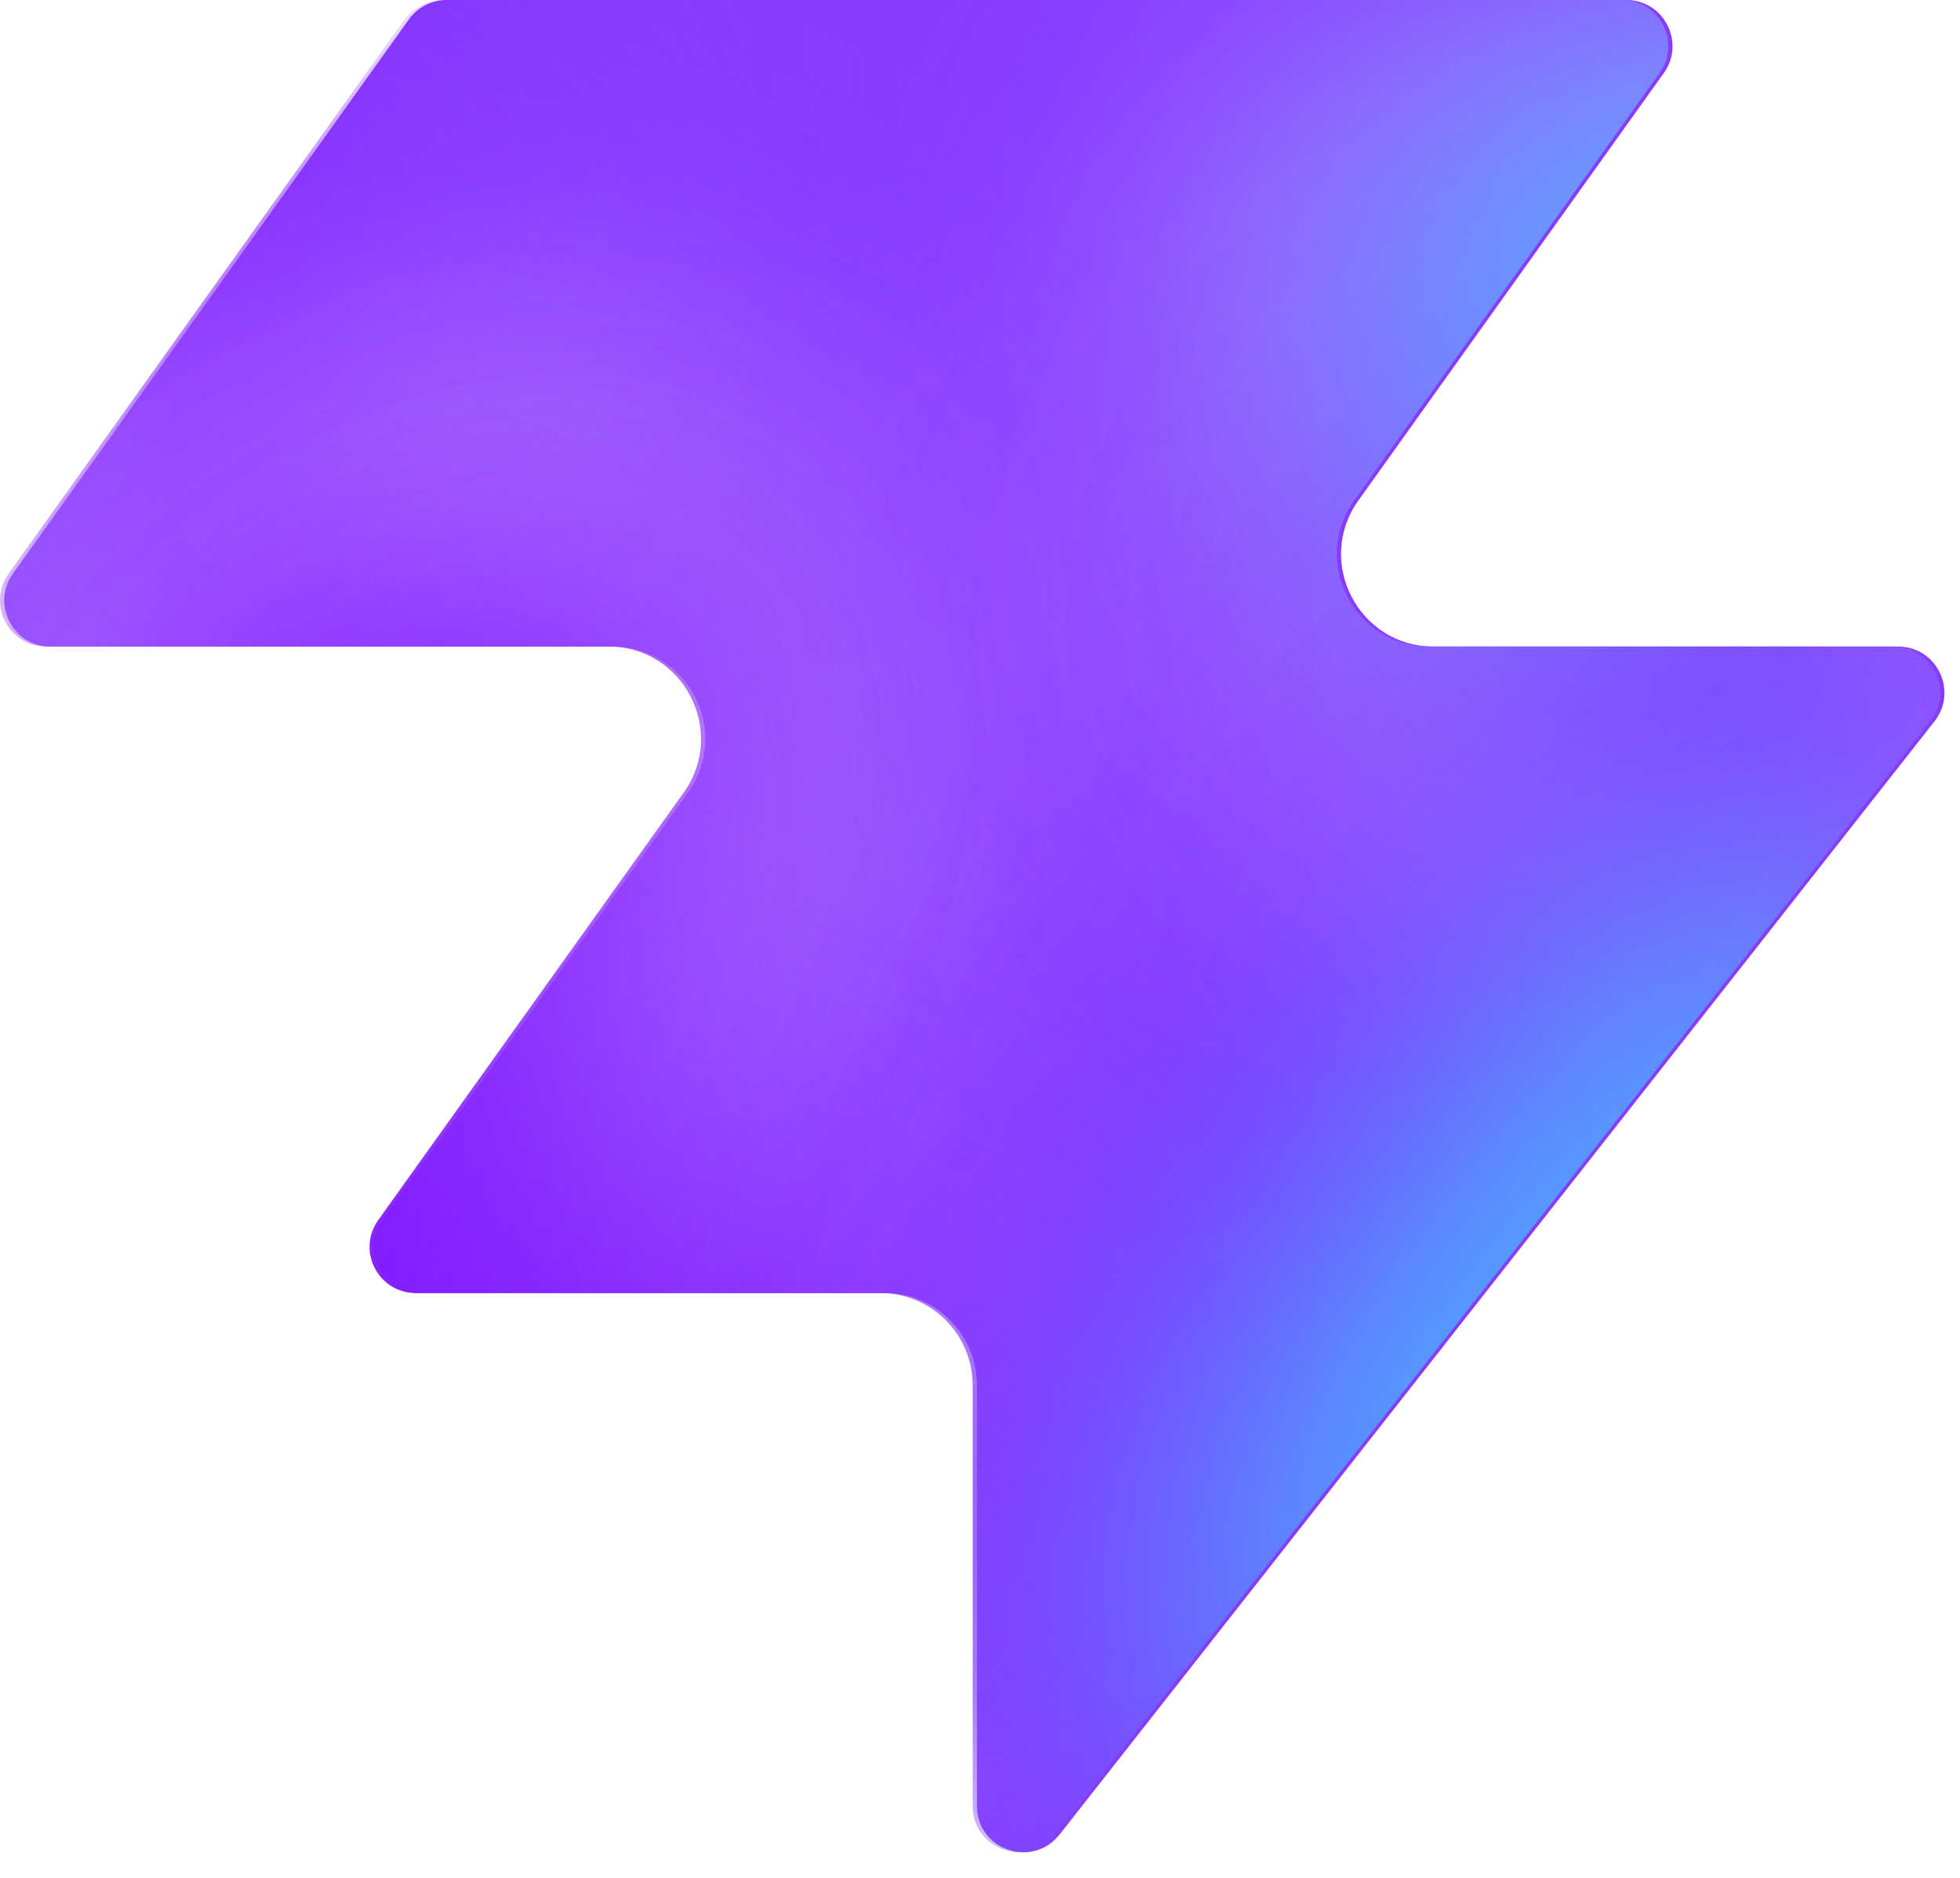
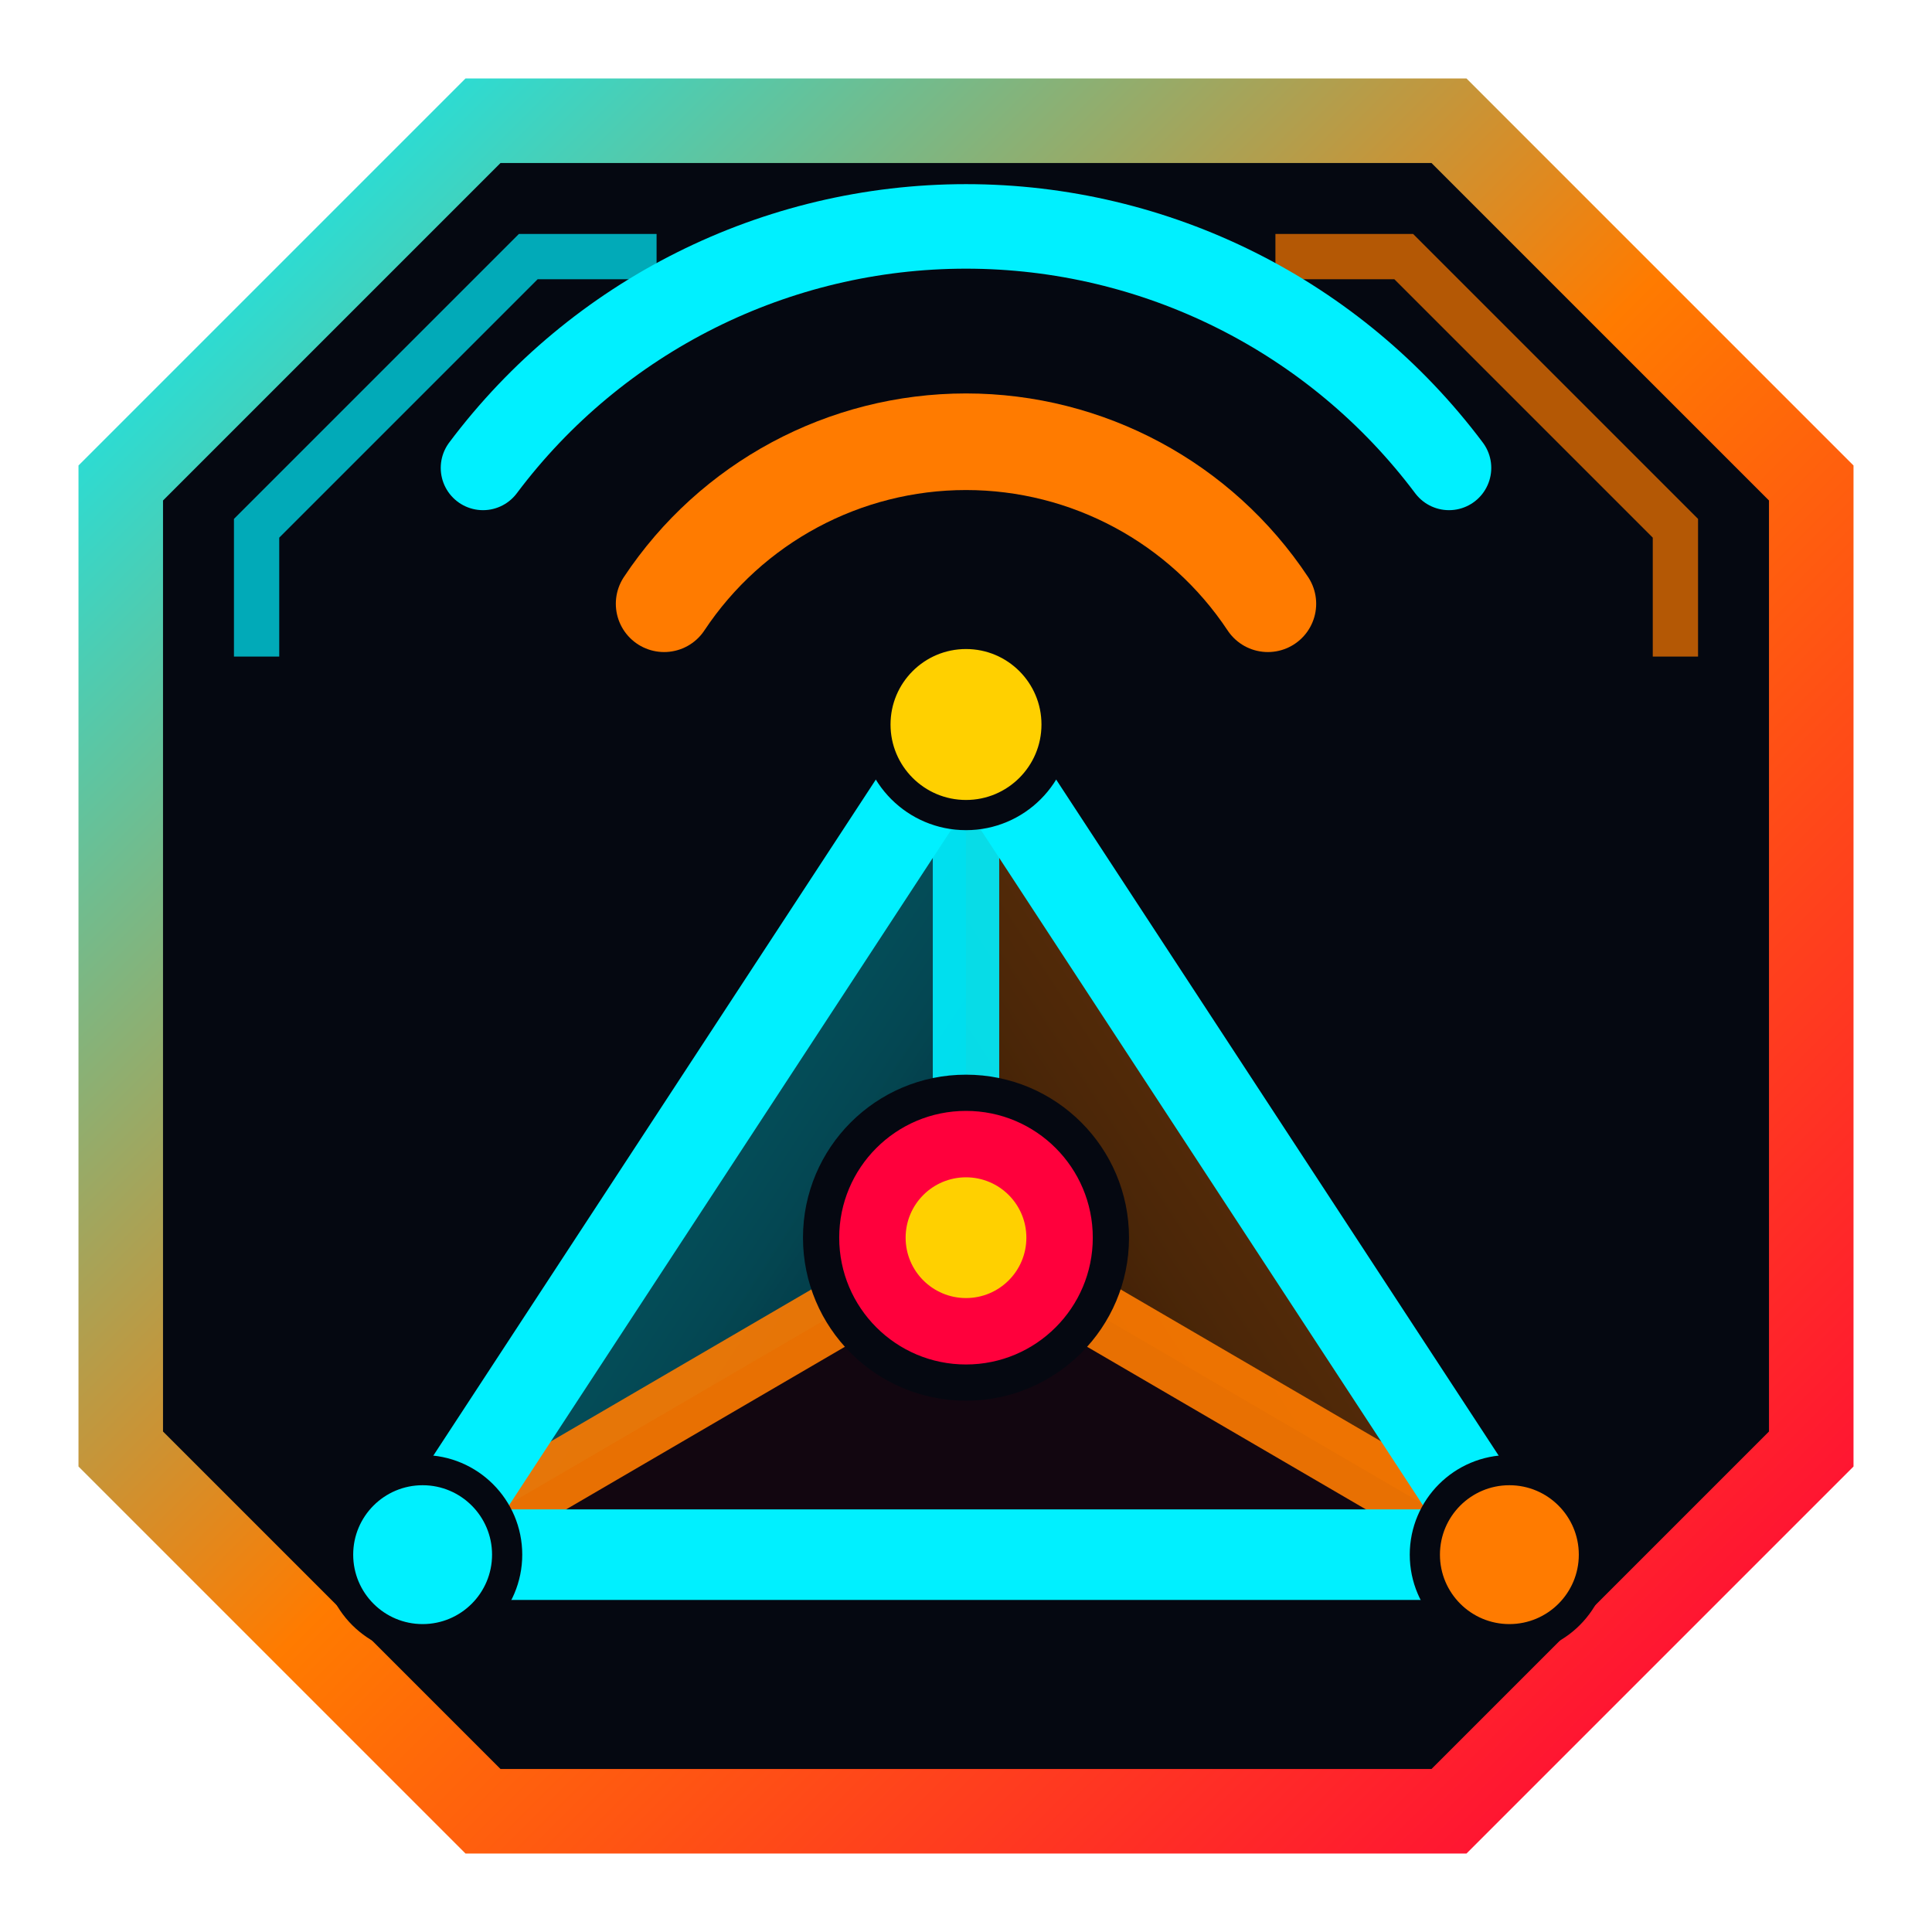
- <svg xmlns="http://www.w3.org/2000/svg" width="48" height="46" fill="none" viewBox="0 0 48 46">
-   <path fill="#863bff" d="M25.946 44.938c-.664.845-2.021.375-2.021-.698V33.937a2.26 2.26 0 0 0-2.262-2.262H10.287c-.92 0-1.456-1.04-.92-1.788l7.48-10.471c1.07-1.497 0-3.578-1.842-3.578H1.237c-.92 0-1.456-1.04-.92-1.788L10.013.474c.214-.297.556-.474.92-.474h28.894c.92 0 1.456 1.04.92 1.788l-7.48 10.471c-1.07 1.498 0 3.579 1.842 3.579h11.377c.943 0 1.473 1.088.89 1.83L25.947 44.94z" style="fill:#863bff;fill:color(display-p3 .525 .23 1);fill-opacity:1" />
-   <mask id="a" width="48" height="46" x="0" y="0" maskUnits="userSpaceOnUse" style="mask-type:alpha">
-     <path fill="#000" d="M25.842 44.938c-.664.844-2.021.375-2.021-.698V33.937a2.26 2.26 0 0 0-2.262-2.262H10.183c-.92 0-1.456-1.04-.92-1.788l7.48-10.471c1.07-1.498 0-3.579-1.842-3.579H1.133c-.92 0-1.456-1.04-.92-1.787L9.91.473c.214-.297.556-.474.92-.474h28.894c.92 0 1.456 1.04.92 1.788l-7.48 10.471c-1.07 1.498 0 3.578 1.842 3.578h11.377c.943 0 1.473 1.088.89 1.832L25.843 44.94z" style="fill:#000;fill-opacity:1" />
-   </mask>
-   <g mask="url(#a)">
-     <g filter="url(#b)">
-       <ellipse cx="5.508" cy="14.704" fill="#ede6ff" rx="5.508" ry="14.704" style="fill:#ede6ff;fill:color(display-p3 .927 .903 1);fill-opacity:1" transform="matrix(.00324 1 1 -.00324 -4.47 31.516)" />
-     </g>
-     <g filter="url(#c)">
-       <ellipse cx="10.399" cy="29.851" fill="#ede6ff" rx="10.399" ry="29.851" style="fill:#ede6ff;fill:color(display-p3 .927 .903 1);fill-opacity:1" transform="matrix(.00324 1 1 -.00324 -39.328 7.883)" />
-     </g>
-     <g filter="url(#d)">
-       <ellipse cx="5.508" cy="30.487" fill="#7e14ff" rx="5.508" ry="30.487" style="fill:#7e14ff;fill:color(display-p3 .492 .077 1);fill-opacity:1" transform="rotate(89.814 -25.913 -14.639)scale(1 -1)" />
-     </g>
-     <g filter="url(#e)">
-       <ellipse cx="5.508" cy="30.599" fill="#7e14ff" rx="5.508" ry="30.599" style="fill:#7e14ff;fill:color(display-p3 .492 .077 1);fill-opacity:1" transform="rotate(89.814 -32.644 -3.334)scale(1 -1)" />
-     </g>
-     <g filter="url(#f)">
-       <ellipse cx="5.508" cy="30.599" fill="#7e14ff" rx="5.508" ry="30.599" style="fill:#7e14ff;fill:color(display-p3 .492 .077 1);fill-opacity:1" transform="matrix(.00324 1 1 -.00324 -34.34 30.47)" />
-     </g>
-     <g filter="url(#g)">
-       <ellipse cx="14.072" cy="22.078" fill="#ede6ff" rx="14.072" ry="22.078" style="fill:#ede6ff;fill:color(display-p3 .927 .903 1);fill-opacity:1" transform="rotate(93.35 24.506 48.493)scale(-1 1)" />
-     </g>
-     <g filter="url(#h)">
-       <ellipse cx="3.47" cy="21.501" fill="#7e14ff" rx="3.47" ry="21.501" style="fill:#7e14ff;fill:color(display-p3 .492 .077 1);fill-opacity:1" transform="rotate(89.009 28.708 47.59)scale(-1 1)" />
-     </g>
-     <g filter="url(#i)">
-       <ellipse cx="3.47" cy="21.501" fill="#7e14ff" rx="3.47" ry="21.501" style="fill:#7e14ff;fill:color(display-p3 .492 .077 1);fill-opacity:1" transform="rotate(89.009 28.708 47.59)scale(-1 1)" />
-     </g>
-     <g filter="url(#j)">
-       <ellipse cx=".387" cy="8.972" fill="#7e14ff" rx="4.407" ry="29.108" style="fill:#7e14ff;fill:color(display-p3 .492 .077 1);fill-opacity:1" transform="rotate(39.51 .387 8.972)" />
-     </g>
-     <g filter="url(#k)">
-       <ellipse cx="47.523" cy="-6.092" fill="#7e14ff" rx="4.407" ry="29.108" style="fill:#7e14ff;fill:color(display-p3 .492 .077 1);fill-opacity:1" transform="rotate(37.892 47.523 -6.092)" />
-     </g>
-     <g filter="url(#l)">
-       <ellipse cx="41.412" cy="6.333" fill="#47bfff" rx="5.971" ry="9.665" style="fill:#47bfff;fill:color(display-p3 .28 .748 1);fill-opacity:1" transform="rotate(37.892 41.412 6.333)" />
-     </g>
-     <g filter="url(#m)">
-       <ellipse cx="-1.879" cy="38.332" fill="#7e14ff" rx="4.407" ry="29.108" style="fill:#7e14ff;fill:color(display-p3 .492 .077 1);fill-opacity:1" transform="rotate(37.892 -1.88 38.332)" />
-     </g>
-     <g filter="url(#n)">
-       <ellipse cx="-1.879" cy="38.332" fill="#7e14ff" rx="4.407" ry="29.108" style="fill:#7e14ff;fill:color(display-p3 .492 .077 1);fill-opacity:1" transform="rotate(37.892 -1.88 38.332)" />
-     </g>
-     <g filter="url(#o)">
-       <ellipse cx="35.651" cy="29.907" fill="#7e14ff" rx="4.407" ry="29.108" style="fill:#7e14ff;fill:color(display-p3 .492 .077 1);fill-opacity:1" transform="rotate(37.892 35.651 29.907)" />
-     </g>
-     <g filter="url(#p)">
-       <ellipse cx="38.418" cy="32.4" fill="#47bfff" rx="5.971" ry="15.297" style="fill:#47bfff;fill:color(display-p3 .28 .748 1);fill-opacity:1" transform="rotate(37.892 38.418 32.4)" />
-     </g>
-   </g>
+ <svg xmlns="http://www.w3.org/2000/svg" viewBox="0 0 64 64" width="64" height="64">
  <defs>
-     <filter id="b" width="60.045" height="41.654" x="-19.77" y="16.149" color-interpolation-filters="sRGB" filterUnits="userSpaceOnUse">
-       <feFlood flood-opacity="0" result="BackgroundImageFix" />
-       <feBlend in="SourceGraphic" in2="BackgroundImageFix" result="shape" />
-       <feGaussianBlur result="effect1_foregroundBlur_2002_17158" stdDeviation="7.659" />
-     </filter>
-     <filter id="c" width="90.34" height="51.437" x="-54.613" y="-7.533" color-interpolation-filters="sRGB" filterUnits="userSpaceOnUse">
-       <feFlood flood-opacity="0" result="BackgroundImageFix" />
-       <feBlend in="SourceGraphic" in2="BackgroundImageFix" result="shape" />
-       <feGaussianBlur result="effect1_foregroundBlur_2002_17158" stdDeviation="7.659" />
-     </filter>
-     <filter id="d" width="79.355" height="29.4" x="-49.64" y="2.03" color-interpolation-filters="sRGB" filterUnits="userSpaceOnUse">
-       <feFlood flood-opacity="0" result="BackgroundImageFix" />
-       <feBlend in="SourceGraphic" in2="BackgroundImageFix" result="shape" />
-       <feGaussianBlur result="effect1_foregroundBlur_2002_17158" stdDeviation="4.596" />
-     </filter>
-     <filter id="e" width="79.579" height="29.4" x="-45.045" y="20.029" color-interpolation-filters="sRGB" filterUnits="userSpaceOnUse">
-       <feFlood flood-opacity="0" result="BackgroundImageFix" />
-       <feBlend in="SourceGraphic" in2="BackgroundImageFix" result="shape" />
-       <feGaussianBlur result="effect1_foregroundBlur_2002_17158" stdDeviation="4.596" />
-     </filter>
-     <filter id="f" width="79.579" height="29.4" x="-43.513" y="21.178" color-interpolation-filters="sRGB" filterUnits="userSpaceOnUse">
-       <feFlood flood-opacity="0" result="BackgroundImageFix" />
-       <feBlend in="SourceGraphic" in2="BackgroundImageFix" result="shape" />
-       <feGaussianBlur result="effect1_foregroundBlur_2002_17158" stdDeviation="4.596" />
-     </filter>
-     <filter id="g" width="74.749" height="58.852" x="15.756" y="-17.901" color-interpolation-filters="sRGB" filterUnits="userSpaceOnUse">
-       <feFlood flood-opacity="0" result="BackgroundImageFix" />
-       <feBlend in="SourceGraphic" in2="BackgroundImageFix" result="shape" />
-       <feGaussianBlur result="effect1_foregroundBlur_2002_17158" stdDeviation="7.659" />
-     </filter>
-     <filter id="h" width="61.377" height="25.362" x="23.548" y="2.284" color-interpolation-filters="sRGB" filterUnits="userSpaceOnUse">
-       <feFlood flood-opacity="0" result="BackgroundImageFix" />
-       <feBlend in="SourceGraphic" in2="BackgroundImageFix" result="shape" />
-       <feGaussianBlur result="effect1_foregroundBlur_2002_17158" stdDeviation="4.596" />
-     </filter>
-     <filter id="i" width="61.377" height="25.362" x="23.548" y="2.284" color-interpolation-filters="sRGB" filterUnits="userSpaceOnUse">
-       <feFlood flood-opacity="0" result="BackgroundImageFix" />
-       <feBlend in="SourceGraphic" in2="BackgroundImageFix" result="shape" />
-       <feGaussianBlur result="effect1_foregroundBlur_2002_17158" stdDeviation="4.596" />
-     </filter>
-     <filter id="j" width="56.045" height="63.649" x="-27.636" y="-22.853" color-interpolation-filters="sRGB" filterUnits="userSpaceOnUse">
-       <feFlood flood-opacity="0" result="BackgroundImageFix" />
-       <feBlend in="SourceGraphic" in2="BackgroundImageFix" result="shape" />
-       <feGaussianBlur result="effect1_foregroundBlur_2002_17158" stdDeviation="4.596" />
-     </filter>
-     <filter id="k" width="54.814" height="64.646" x="20.116" y="-38.415" color-interpolation-filters="sRGB" filterUnits="userSpaceOnUse">
-       <feFlood flood-opacity="0" result="BackgroundImageFix" />
-       <feBlend in="SourceGraphic" in2="BackgroundImageFix" result="shape" />
-       <feGaussianBlur result="effect1_foregroundBlur_2002_17158" stdDeviation="4.596" />
-     </filter>
-     <filter id="l" width="33.541" height="35.313" x="24.641" y="-11.323" color-interpolation-filters="sRGB" filterUnits="userSpaceOnUse">
-       <feFlood flood-opacity="0" result="BackgroundImageFix" />
-       <feBlend in="SourceGraphic" in2="BackgroundImageFix" result="shape" />
-       <feGaussianBlur result="effect1_foregroundBlur_2002_17158" stdDeviation="4.596" />
-     </filter>
-     <filter id="m" width="54.814" height="64.646" x="-29.286" y="6.009" color-interpolation-filters="sRGB" filterUnits="userSpaceOnUse">
-       <feFlood flood-opacity="0" result="BackgroundImageFix" />
-       <feBlend in="SourceGraphic" in2="BackgroundImageFix" result="shape" />
-       <feGaussianBlur result="effect1_foregroundBlur_2002_17158" stdDeviation="4.596" />
-     </filter>
-     <filter id="n" width="54.814" height="64.646" x="-29.286" y="6.009" color-interpolation-filters="sRGB" filterUnits="userSpaceOnUse">
-       <feFlood flood-opacity="0" result="BackgroundImageFix" />
-       <feBlend in="SourceGraphic" in2="BackgroundImageFix" result="shape" />
-       <feGaussianBlur result="effect1_foregroundBlur_2002_17158" stdDeviation="4.596" />
-     </filter>
-     <filter id="o" width="54.814" height="64.646" x="8.244" y="-2.416" color-interpolation-filters="sRGB" filterUnits="userSpaceOnUse">
-       <feFlood flood-opacity="0" result="BackgroundImageFix" />
-       <feBlend in="SourceGraphic" in2="BackgroundImageFix" result="shape" />
-       <feGaussianBlur result="effect1_foregroundBlur_2002_17158" stdDeviation="4.596" />
-     </filter>
-     <filter id="p" width="39.409" height="43.623" x="18.713" y="10.588" color-interpolation-filters="sRGB" filterUnits="userSpaceOnUse">
-       <feFlood flood-opacity="0" result="BackgroundImageFix" />
-       <feBlend in="SourceGraphic" in2="BackgroundImageFix" result="shape" />
-       <feGaussianBlur result="effect1_foregroundBlur_2002_17158" stdDeviation="4.596" />
-     </filter>
+     <linearGradient id="rimGrad" x1="0%" y1="0%" x2="100%" y2="100%">
+       <stop offset="0%" stop-color="#00f0ff" />
+       <stop offset="50%" stop-color="#ff7b00" />
+       <stop offset="100%" stop-color="#ff003c" />
+     </linearGradient>
+     <linearGradient id="pyrLeft" x1="0%" y1="0%" x2="100%" y2="100%">
+       <stop offset="0%" stop-color="#00f0ff" stop-opacity="0.28" />
+       <stop offset="100%" stop-color="#05131f" stop-opacity="0.9" />
+     </linearGradient>
+     <linearGradient id="pyrRight" x1="100%" y1="0%" x2="0%" y2="100%">
+       <stop offset="0%" stop-color="#ff7b00" stop-opacity="0.26" />
+       <stop offset="100%" stop-color="#1a0d05" stop-opacity="0.9" />
+     </linearGradient>
  </defs>
+   <polygon points="16,4 48,4 60,16 60,48 48,60 16,60 4,48 4,16" fill="#050811" stroke="url(#rimGrad)" stroke-width="2.8" stroke-linejoin="miter" />
+   <path d="M21,8.5 L17.5,8.5 L8.5,17.5 L8.5,21" fill="none" stroke="#00f0ff" stroke-width="1.5" stroke-opacity="0.7" stroke-linecap="square" />
+   <path d="M43,8.5 L46.5,8.5 L55.5,17.5 L55.5,21" fill="none" stroke="#ff7b00" stroke-width="1.5" stroke-opacity="0.7" stroke-linecap="square" />
+   <path d="M22,20 A12,12 0 0,1 42,20" fill="none" stroke="#ff7b00" stroke-width="3.2" stroke-linecap="round" />
+   <path d="M16,15.5 A20,20 0 0,1 48,15.5" fill="none" stroke="#00f0ff" stroke-width="2.8" stroke-linecap="round" />
+   <polygon points="32,24 14,51.5 32,41" fill="url(#pyrLeft)" />
+   <polygon points="32,24 50,51.5 32,41" fill="url(#pyrRight)" />
+   <polygon points="14,51.5 50,51.5 32,41" fill="#140710" fill-opacity="0.85" />
+   <line x1="32" y1="24" x2="32" y2="41" stroke="#00f0ff" stroke-width="2.2" stroke-opacity="0.9" />
+   <line x1="14" y1="51.5" x2="32" y2="41" stroke="#ff7b00" stroke-width="2.2" stroke-opacity="0.9" />
+   <line x1="50" y1="51.5" x2="32" y2="41" stroke="#ff7b00" stroke-width="2.2" stroke-opacity="0.9" />
+   <polygon points="32,24 50,51.5 14,51.5" fill="none" stroke="#00f0ff" stroke-width="3" stroke-linejoin="round" />
+   <circle cx="32" cy="24" r="3" fill="#ffd000" stroke="#050811" stroke-width="1" />
+   <circle cx="14" cy="51.5" r="2.8" fill="#00f0ff" stroke="#050811" stroke-width="1" />
+   <circle cx="50" cy="51.5" r="2.8" fill="#ff7b00" stroke="#050811" stroke-width="1" />
+   <circle cx="32" cy="41" r="4.8" fill="#ff003c" stroke="#050811" stroke-width="1.2" />
+   <circle cx="32" cy="41" r="2" fill="#ffd000" />
</svg>
